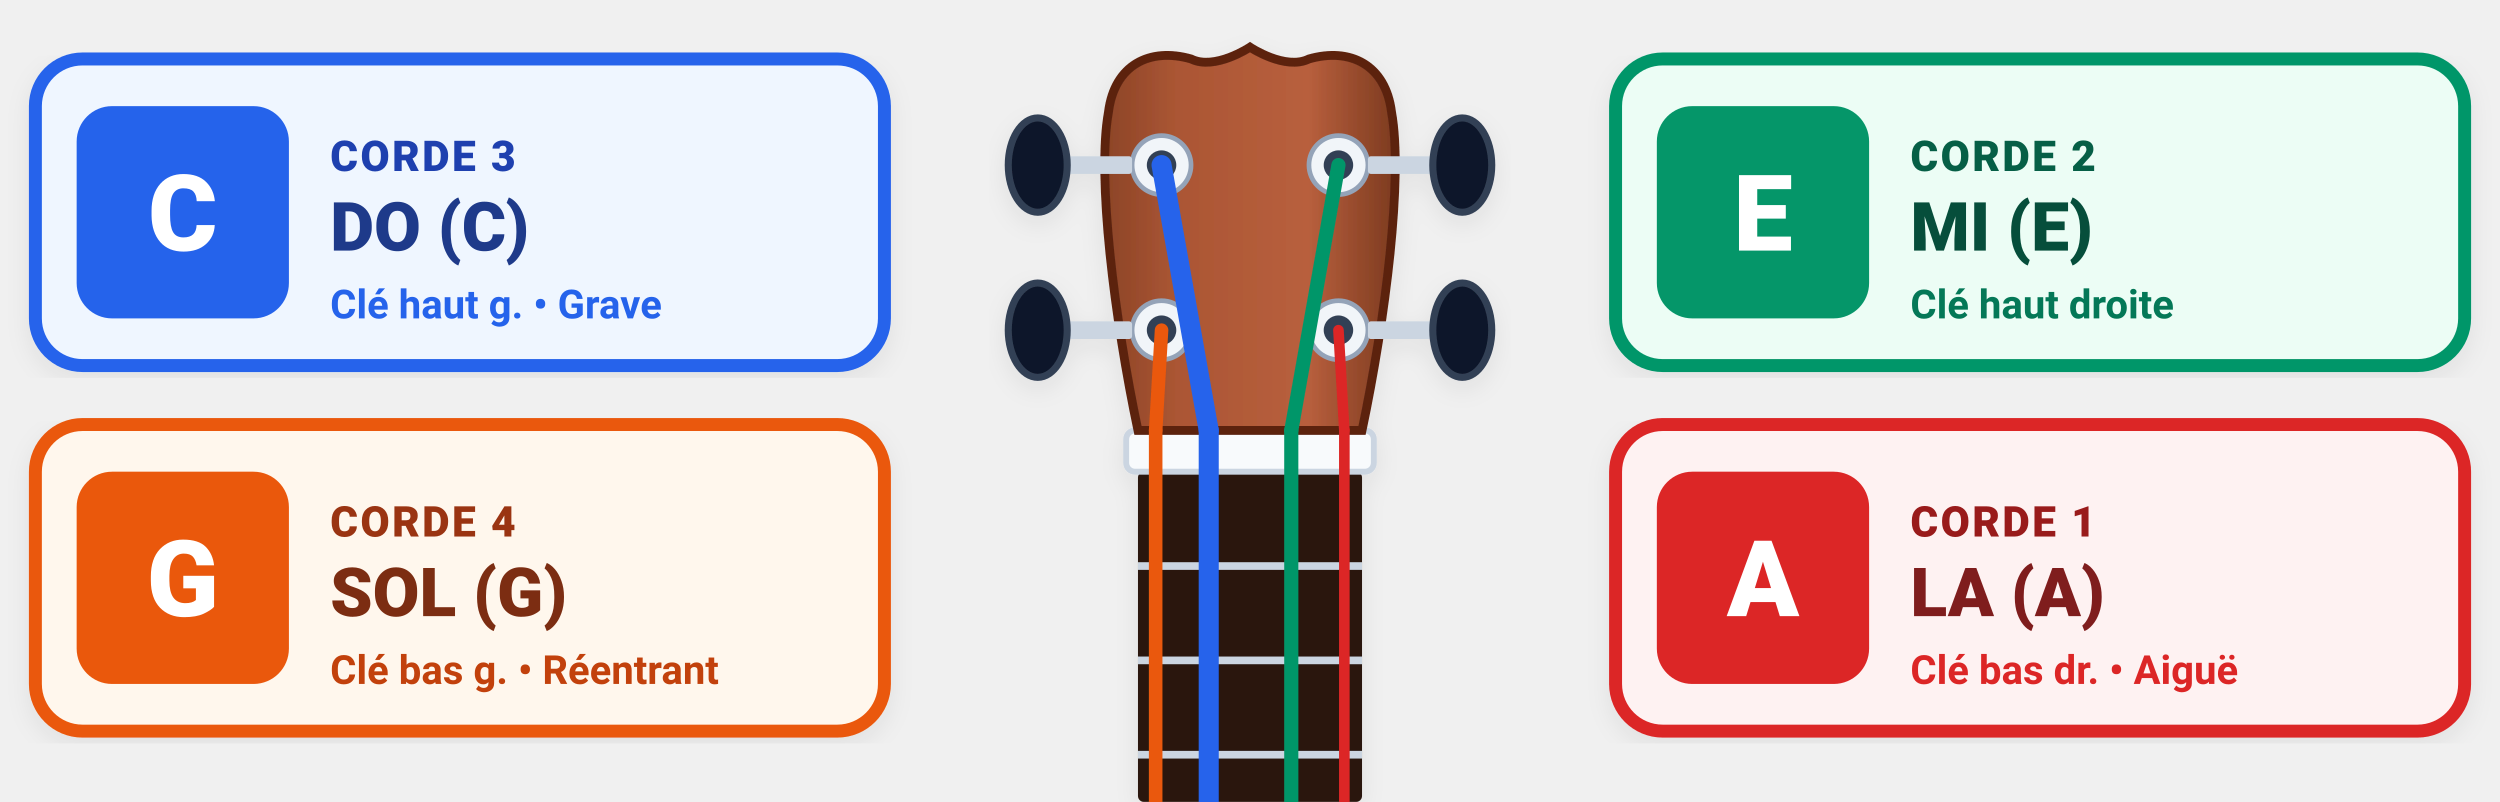
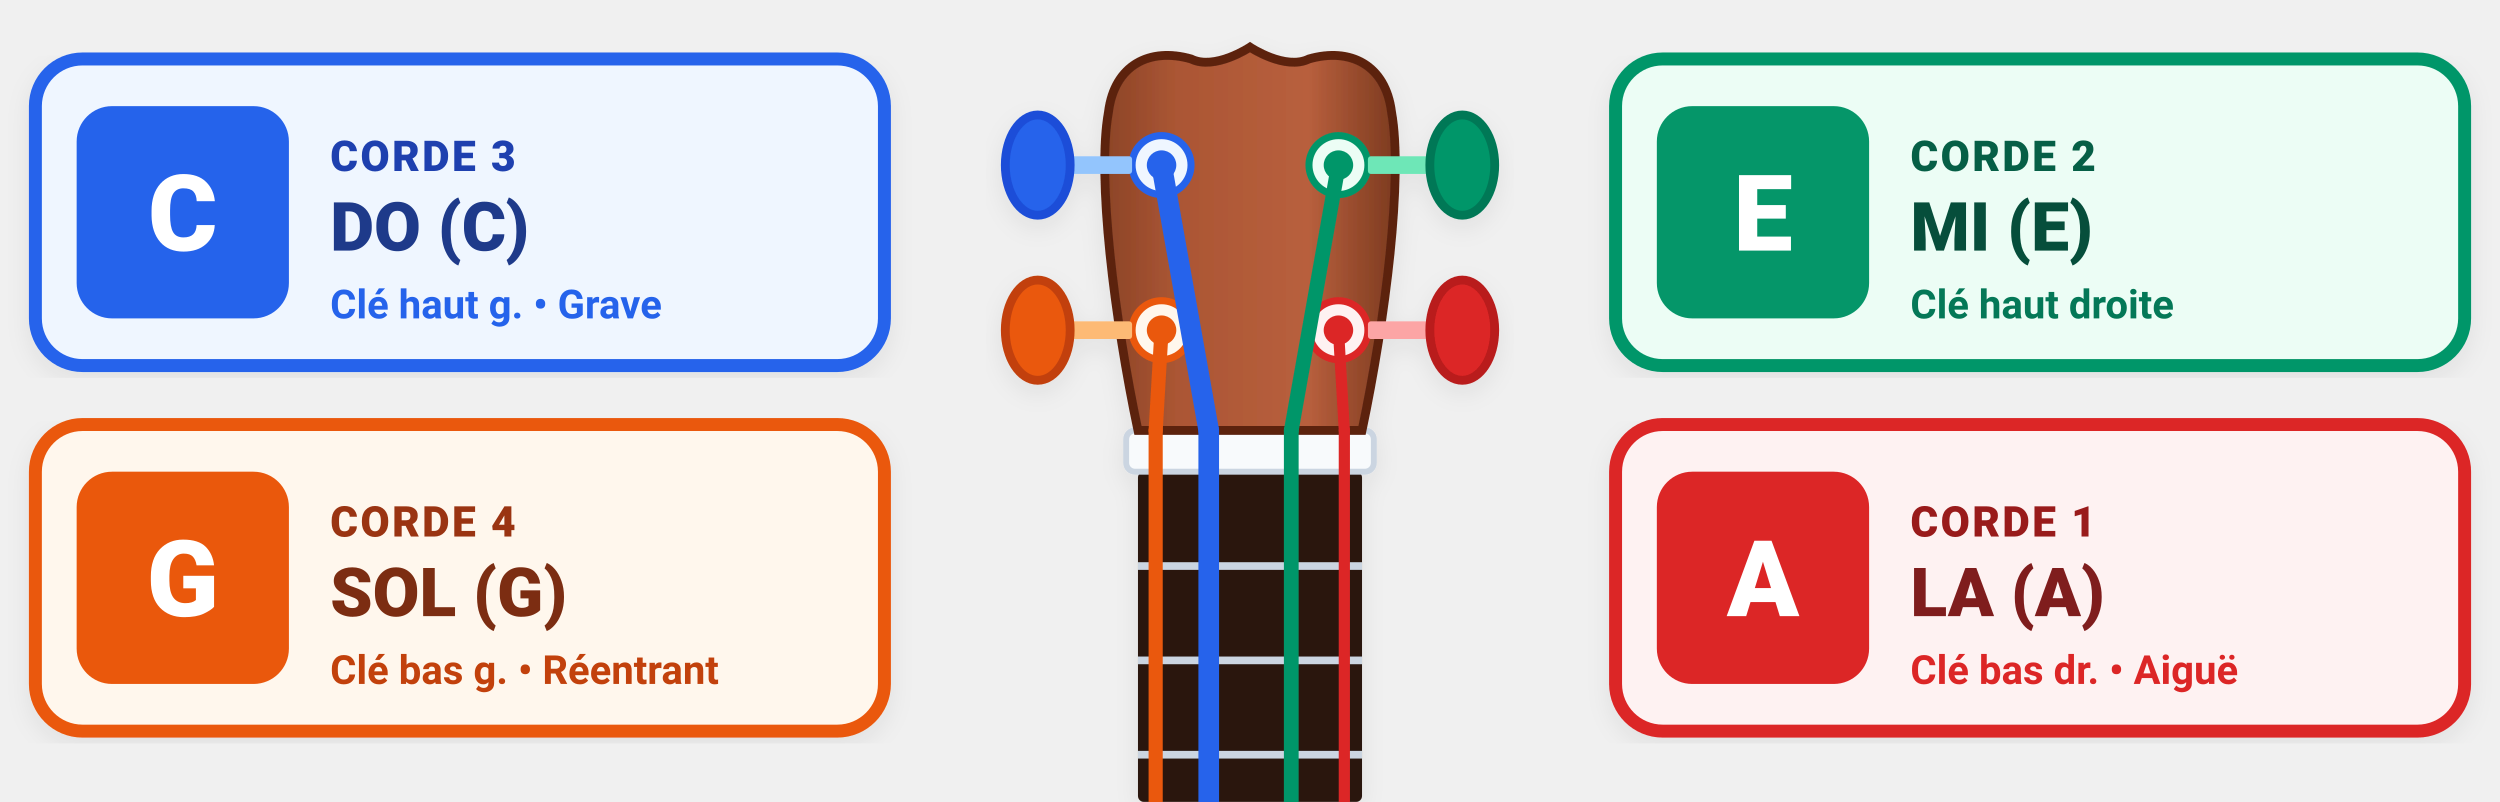
<svg xmlns="http://www.w3.org/2000/svg" viewBox="0 0 424 136" width="100%" height="100%" style="display:block; margin:0 auto; font-family:-apple-system, BlinkMacSystemFont, 'Segoe UI', Roboto, Helvetica, Arial, sans-serif;">
  <defs>
    <filter id="cardShadow" x="-4%" y="-4%" width="108%" height="108%">
      <feDropShadow dx="0" dy="1.5" stdDeviation="2" flood-color="#0f172a" flood-opacity="0.07" />
    </filter>
    <linearGradient id="ukeWood" x1="0%" y1="0%" x2="100%" y2="0%">
      <stop offset="0%" stop-color="#8c4427" />
      <stop offset="25%" stop-color="#ab5634" />
      <stop offset="70%" stop-color="#b85f3d" />
      <stop offset="100%" stop-color="#7d3b20" />
    </linearGradient>
  </defs>
  <g transform="translate(6, 10)">
    <rect x="0" y="0" width="144" height="52" rx="8" fill="#eff6ff" stroke="#2563eb" stroke-width="2.2" filter="url(#cardShadow)" />
    <rect x="7" y="8" width="36" height="36" rx="6" fill="#2563eb" />
    <text x="25" y="32.5" text-anchor="middle" font-size="18" font-weight="900" fill="#ffffff">C</text>
    <text x="50" y="19" font-size="7.2" font-weight="800" fill="#1e40af" letter-spacing="0.4">CORDE 3</text>
    <text x="50" y="32.5" font-size="11.5" font-weight="900" fill="#1e3a8a">DO (C)</text>
    <text x="50" y="44" font-size="6.8" font-weight="700" fill="#2563eb">Clé haut g. • Grave</text>
  </g>
  <g transform="translate(6, 72)">
    <rect x="0" y="0" width="144" height="52" rx="8" fill="#fff7ed" stroke="#ea580c" stroke-width="2.2" filter="url(#cardShadow)" />
    <rect x="7" y="8" width="36" height="36" rx="6" fill="#ea580c" />
    <text x="25" y="32.5" text-anchor="middle" font-size="18" font-weight="900" fill="#ffffff">G</text>
    <text x="50" y="19" font-size="7.2" font-weight="800" fill="#9a3412" letter-spacing="0.4">CORDE 4</text>
    <text x="50" y="32.5" font-size="11.5" font-weight="900" fill="#7c2d12">SOL (G)</text>
    <text x="50" y="44" font-size="6.8" font-weight="700" fill="#c2410c">Clé bas g. • Réentrant</text>
  </g>
  <g transform="translate(166, 4)" filter="url(#cardShadow)">
    <rect x="27" y="76" width="38" height="56" fill="#291811" rx="1" />
    <line x1="27" y1="92" x2="65" y2="92" stroke="#cbd5e1" stroke-width="1.3" />
    <line x1="27" y1="108" x2="65" y2="108" stroke="#cbd5e1" stroke-width="1.3" />
    <line x1="27" y1="124" x2="65" y2="124" stroke="#cbd5e1" stroke-width="1.3" />
    <rect x="25" y="69" width="42" height="7" fill="#f8fafc" stroke="#cbd5e1" stroke-width="1" rx="1.5" />
    <path d="M 27,69               C 23,50 20,26 22,15               C 23,7 29,4 36,6               C 40,8 46,4 46,4               C 46,4 52,8 56,6               C 63,4 69,7 70,15               C 72,26 69,50 65,69 Z" fill="url(#ukeWood)" stroke="#5c2411" stroke-width="1.5" />
-     <circle cx="31" cy="24" r="5" fill="#f1f5f9" stroke="#94a3b8" stroke-width="0.8" />
-     <circle cx="31" cy="24" r="2.5" fill="#334155" />
-     <rect x="12" y="22.5" width="14" height="3" fill="#cbd5e1" rx="0.5" />
-     <ellipse cx="10" cy="24" rx="5" ry="8" fill="#0f172a" stroke="#334155" stroke-width="1.2" />
-     <circle cx="31" cy="52" r="5" fill="#f1f5f9" stroke="#94a3b8" stroke-width="0.8" />
-     <circle cx="31" cy="52" r="2.5" fill="#334155" />
-     <rect x="12" y="50.5" width="14" height="3" fill="#cbd5e1" rx="0.5" />
-     <ellipse cx="10" cy="52" rx="5" ry="8" fill="#0f172a" stroke="#334155" stroke-width="1.2" />
-     <circle cx="61" cy="24" r="5" fill="#f1f5f9" stroke="#94a3b8" stroke-width="0.8" />
-     <circle cx="61" cy="24" r="2.5" fill="#334155" />
-     <rect x="66" y="22.5" width="14" height="3" fill="#cbd5e1" rx="0.5" />
-     <ellipse cx="82" cy="24" rx="5" ry="8" fill="#0f172a" stroke="#334155" stroke-width="1.2" />
-     <circle cx="61" cy="52" r="5" fill="#f1f5f9" stroke="#94a3b8" stroke-width="0.8" />
-     <circle cx="61" cy="52" r="2.5" fill="#334155" />
-     <rect x="66" y="50.5" width="14" height="3" fill="#cbd5e1" rx="0.5" />
-     <ellipse cx="82" cy="52" rx="5" ry="8" fill="#0f172a" stroke="#334155" stroke-width="1.2" />
-     <line x1="31" y1="52" x2="30" y2="69" stroke="#ea580c" stroke-width="2.3" stroke-linecap="round" />
-     <line x1="30" y1="69" x2="30" y2="132" stroke="#ea580c" stroke-width="2.3" stroke-linecap="round" />
-     <line x1="31" y1="24" x2="39" y2="69" stroke="#2563eb" stroke-width="3.4" stroke-linecap="round" />
-     <line x1="39" y1="69" x2="39" y2="132" stroke="#2563eb" stroke-width="3.4" stroke-linecap="round" />
-     <line x1="61" y1="24" x2="53" y2="69" stroke="#059669" stroke-width="2.4" stroke-linecap="round" />
-     <line x1="53" y1="69" x2="53" y2="132" stroke="#059669" stroke-width="2.4" stroke-linecap="round" />
-     <line x1="61" y1="52" x2="62" y2="69" stroke="#dc2626" stroke-width="1.8" stroke-linecap="round" />
-     <line x1="62" y1="69" x2="62" y2="132" stroke="#dc2626" stroke-width="1.8" stroke-linecap="round" />
+     <circle cx="31" cy="24" r="5" fill="#eff6ff" stroke="#2563eb" stroke-width="1.2" />
+     <circle cx="31" cy="24" r="2.5" fill="#2563eb" />
+     <rect x="12" y="22.5" width="14" height="3" fill="#93c5fd" rx="0.5" />
+     <ellipse cx="10" cy="24" rx="5.5" ry="8.5" fill="#2563eb" stroke="#1d4ed8" stroke-width="1.5" />
+     <circle cx="31" cy="52" r="5" fill="#fff7ed" stroke="#ea580c" stroke-width="1.2" />
+     <circle cx="31" cy="52" r="2.5" fill="#ea580c" />
+     <rect x="12" y="50.5" width="14" height="3" fill="#fdba74" rx="0.5" />
+     <ellipse cx="10" cy="52" rx="5.5" ry="8.5" fill="#ea580c" stroke="#c2410c" stroke-width="1.5" />
+     <circle cx="61" cy="24" r="5" fill="#ecfdf5" stroke="#059669" stroke-width="1.2" />
+     <circle cx="61" cy="24" r="2.5" fill="#059669" />
+     <rect x="66" y="22.5" width="14" height="3" fill="#6ee7b7" rx="0.5" />
+     <ellipse cx="82" cy="24" rx="5.5" ry="8.5" fill="#059669" stroke="#047857" stroke-width="1.5" />
+     <circle cx="61" cy="52" r="5" fill="#fef2f2" stroke="#dc2626" stroke-width="1.2" />
+     <circle cx="61" cy="52" r="2.5" fill="#dc2626" />
+     <rect x="66" y="50.5" width="14" height="3" fill="#fca5a5" rx="0.5" />
+     <ellipse cx="82" cy="52" rx="5.5" ry="8.5" fill="#dc2626" stroke="#b91c1c" stroke-width="1.5" />
+     <line x1="31" y1="52" x2="30" y2="69" stroke="#ea580c" stroke-width="2.4" stroke-linecap="round" />
+     <line x1="30" y1="69" x2="30" y2="132" stroke="#ea580c" stroke-width="2.4" stroke-linecap="round" />
+     <line x1="31" y1="24" x2="39" y2="69" stroke="#2563eb" stroke-width="3.5" stroke-linecap="round" />
+     <line x1="39" y1="69" x2="39" y2="132" stroke="#2563eb" stroke-width="3.5" stroke-linecap="round" />
+     <line x1="61" y1="24" x2="53" y2="69" stroke="#059669" stroke-width="2.5" stroke-linecap="round" />
+     <line x1="53" y1="69" x2="53" y2="132" stroke="#059669" stroke-width="2.5" stroke-linecap="round" />
+     <line x1="61" y1="52" x2="62" y2="69" stroke="#dc2626" stroke-width="1.9" stroke-linecap="round" />
+     <line x1="62" y1="69" x2="62" y2="132" stroke="#dc2626" stroke-width="1.9" stroke-linecap="round" />
  </g>
  <g transform="translate(274, 10)">
    <rect x="0" y="0" width="144" height="52" rx="8" fill="#ecfdf5" stroke="#059669" stroke-width="2.2" filter="url(#cardShadow)" />
    <rect x="7" y="8" width="36" height="36" rx="6" fill="#059669" />
    <text x="25" y="32.5" text-anchor="middle" font-size="18" font-weight="900" fill="#ffffff">E</text>
    <text x="50" y="19" font-size="7.2" font-weight="800" fill="#065f46" letter-spacing="0.4">CORDE 2</text>
    <text x="50" y="32.5" font-size="11.5" font-weight="900" fill="#064e3b">MI (E)</text>
    <text x="50" y="44" font-size="6.8" font-weight="700" fill="#047857">Clé haut droite</text>
  </g>
  <g transform="translate(274, 72)">
    <rect x="0" y="0" width="144" height="52" rx="8" fill="#fef2f2" stroke="#dc2626" stroke-width="2.2" filter="url(#cardShadow)" />
    <rect x="7" y="8" width="36" height="36" rx="6" fill="#dc2626" />
    <text x="25" y="32.5" text-anchor="middle" font-size="18" font-weight="900" fill="#ffffff">A</text>
    <text x="50" y="19" font-size="7.2" font-weight="800" fill="#991b1b" letter-spacing="0.4">CORDE 1</text>
    <text x="50" y="32.5" font-size="11.5" font-weight="900" fill="#7f1d1d">LA (A)</text>
    <text x="50" y="44" font-size="6.8" font-weight="700" fill="#dc2626">Clé bas dr. • Aiguë</text>
  </g>
</svg>
